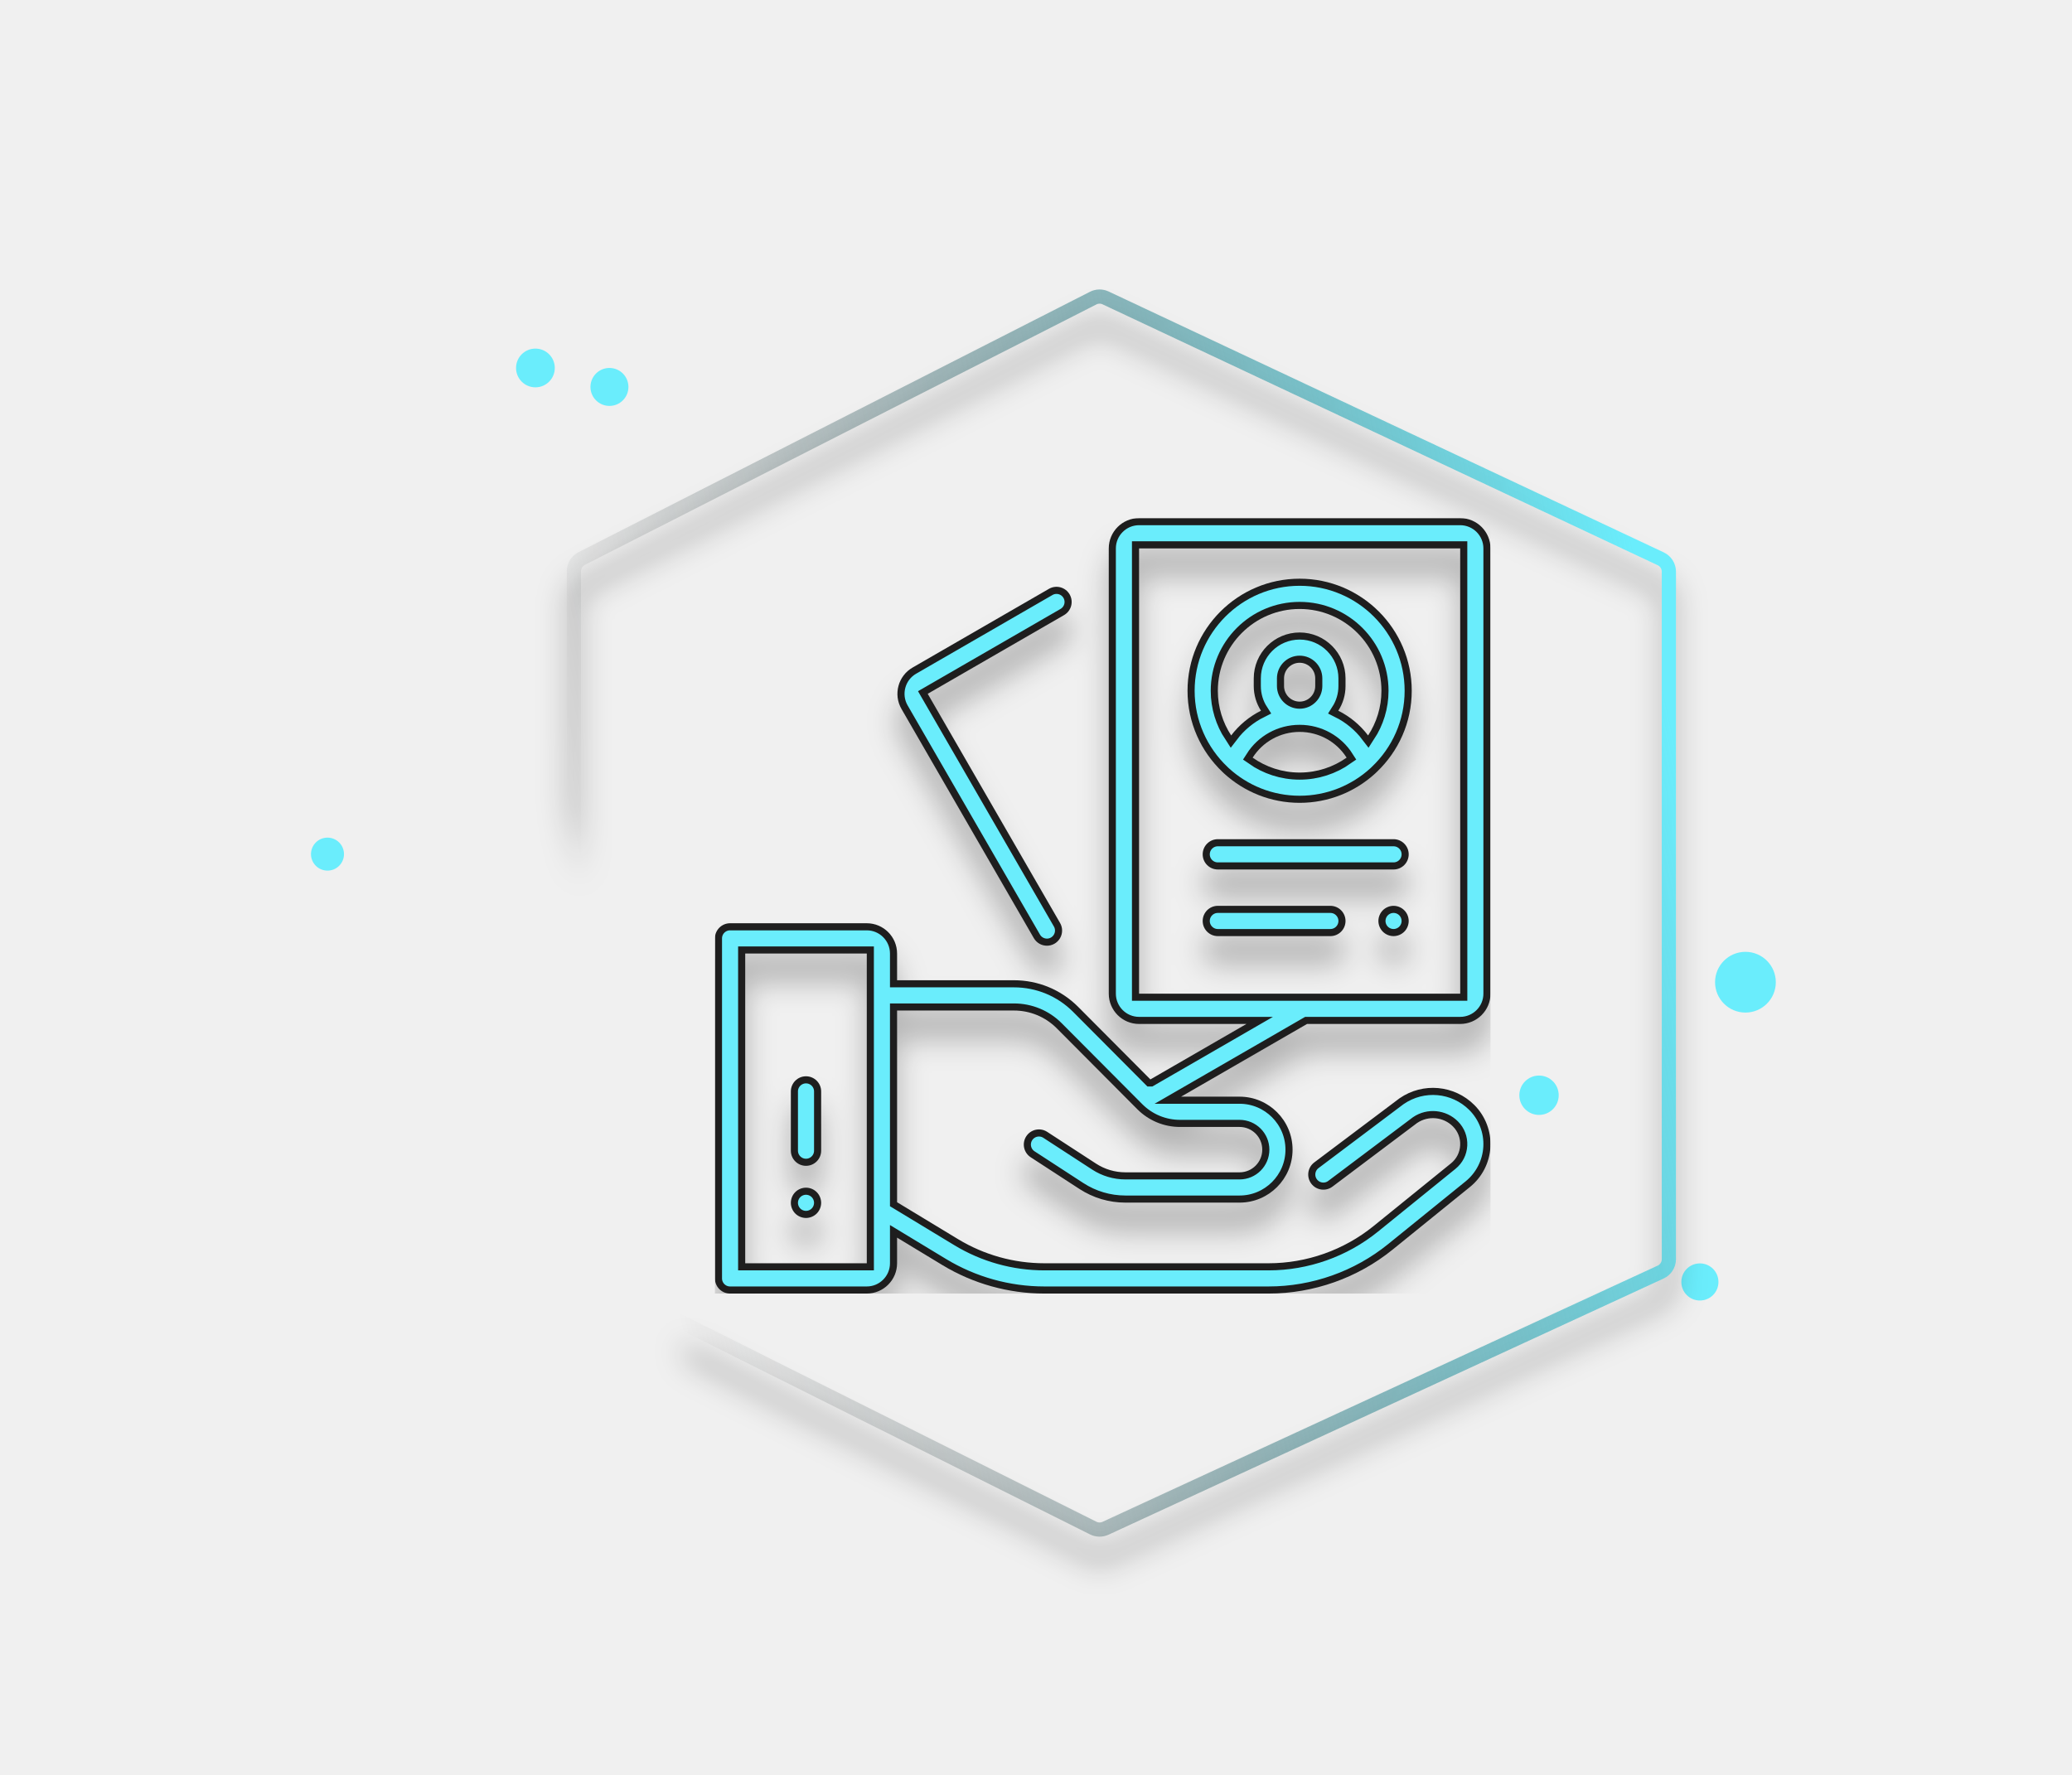
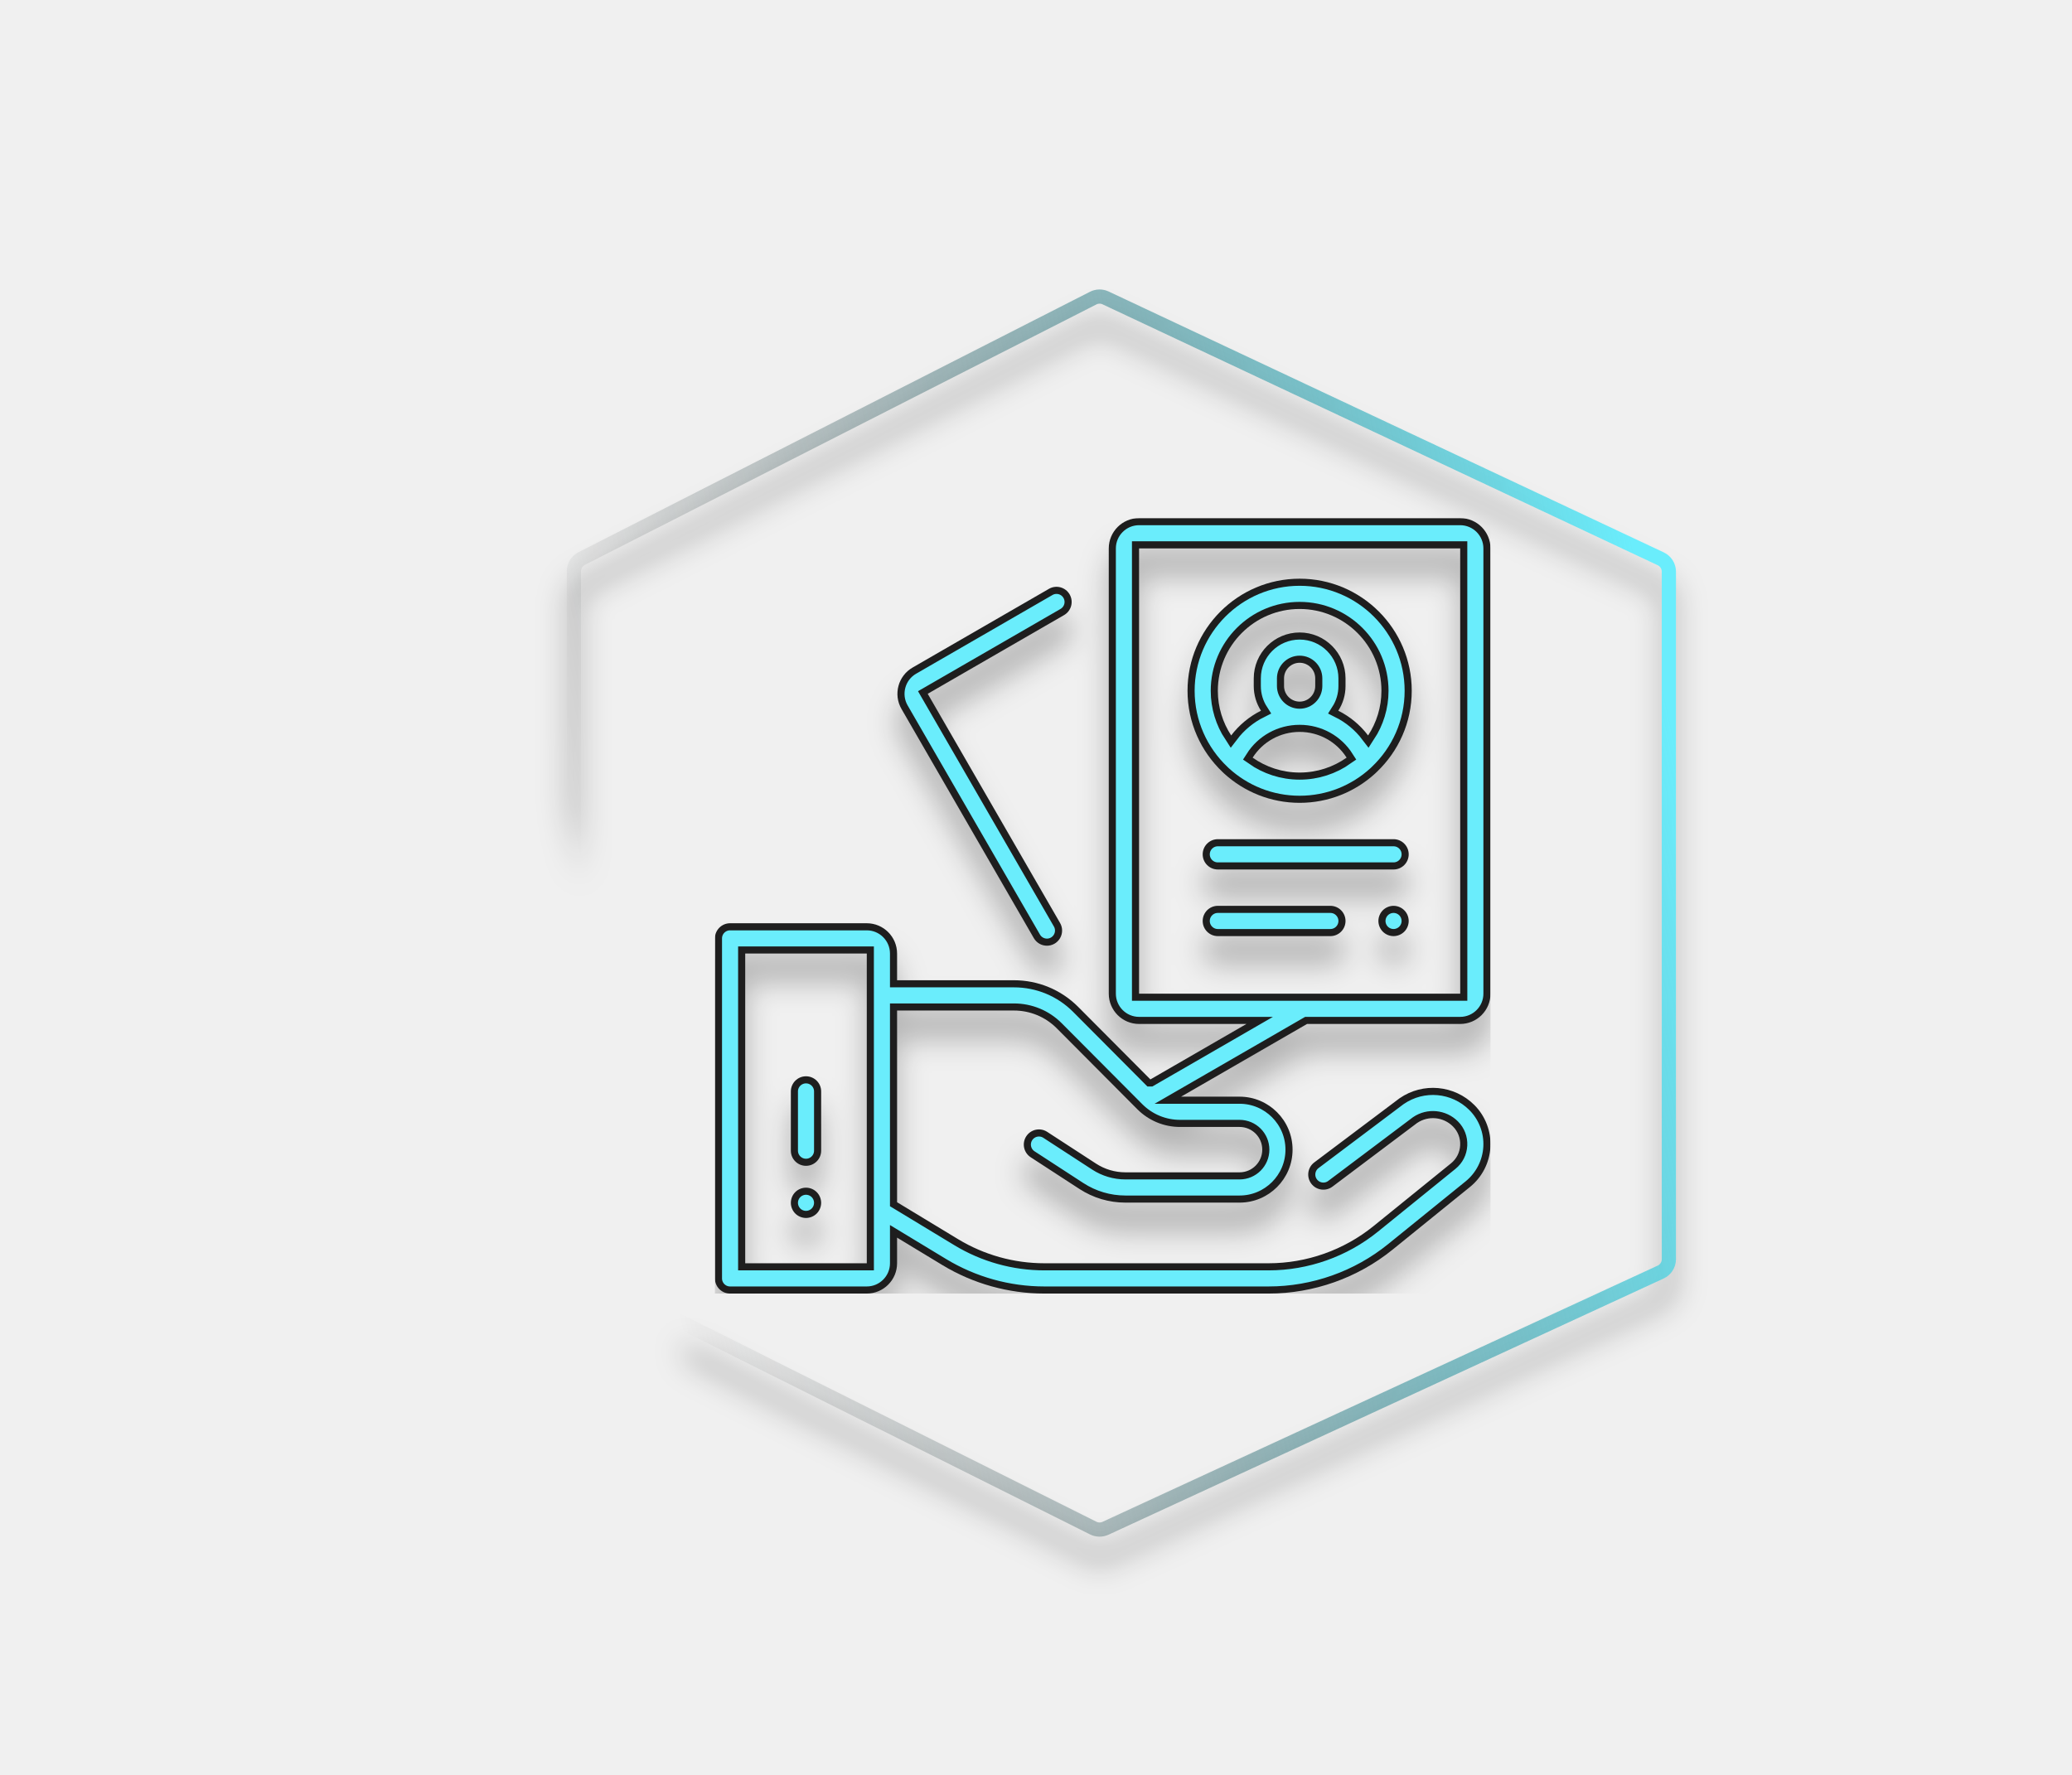
<svg xmlns="http://www.w3.org/2000/svg" width="216" height="185" viewBox="0 -40 214 250" fill="none">
-   <g>
-     <animateTransform attributeName="transform" type="rotate" values="0 108.0 92.5; 360 108.0 92.5" calcMode="linear" begin="0s" dur="15s" repeatCount="indefinite" />
-     <circle cx="36.481" cy="11.845" r="2.729" fill="#6AEDFC" />
-     <circle cx="46.909" cy="14.518" r="2.675" fill="#6AEDFC" />
-     <circle cx="7.188" cy="80.344" r="2.324" fill="#6AEDFC" />
-     <circle cx="206.942" cy="98.389" r="4.279" fill="#6AEDFC" />
-     <circle cx="177.863" cy="114.316" r="2.773" fill="#6AEDFC" />
-     <circle cx="200.525" cy="140.624" r="2.615" fill="#6AEDFC" />
-   </g>
  <g filter="url(#filter0_d)">
    <mask id="path-1-inside-1" fill="white">
      <path d="M40.902 40.477C40.902 39.349 41.535 38.316 42.54 37.804L114.595 1.114C115.421 0.693 116.394 0.678 117.233 1.072L195.432 37.828C196.484 38.322 197.156 39.38 197.156 40.543V137.416C197.156 138.586 196.476 139.649 195.413 140.14L117.213 176.236C116.386 176.618 115.429 176.603 114.614 176.196L42.56 140.165C41.544 139.656 40.902 138.618 40.902 137.481V40.477Z" />
    </mask>
    <path d="M40.902 40.477C40.902 39.349 41.535 38.316 42.54 37.804L114.595 1.114C115.421 0.693 116.394 0.678 117.233 1.072L195.432 37.828C196.484 38.322 197.156 39.38 197.156 40.543V137.416C197.156 138.586 196.476 139.649 195.413 140.14L117.213 176.236C116.386 176.618 115.429 176.603 114.614 176.196L42.56 140.165C41.544 139.656 40.902 138.618 40.902 137.481V40.477Z" stroke="url(#paint0_linear)" stroke-width="4" mask="url(#path-1-inside-1)" />
  </g>
  <g clip-path="url(#clip0)" filter="url(#filter1_d)">
    <mask id="path-8-inside-2" fill="white">
      <path d="M144.14 41.536C135.432 41.536 128.348 48.62 128.348 57.327C128.348 61.819 130.236 65.875 133.257 68.753C133.334 68.839 133.417 68.921 133.509 68.993C136.317 71.554 140.049 73.118 144.14 73.118C148.23 73.118 151.962 71.554 154.771 68.993C154.862 68.92 154.945 68.839 155.022 68.753C158.043 65.875 159.931 61.819 159.931 57.327C159.931 48.62 152.847 41.536 144.14 41.536ZM144.14 68.85C141.678 68.85 139.396 68.072 137.521 66.752C138.945 64.512 141.406 63.125 144.14 63.125C146.873 63.125 149.334 64.512 150.758 66.752C148.883 68.072 146.601 68.85 144.14 68.85ZM141.943 56.661V55.578C141.943 54.367 142.928 53.382 144.14 53.382C145.351 53.382 146.336 54.367 146.336 55.578V56.661C146.336 57.872 145.351 58.857 144.14 58.857C142.928 58.857 141.943 57.872 141.943 56.661ZM153.784 63.623C152.662 62.145 151.225 60.957 149.585 60.137C150.229 59.132 150.604 57.94 150.604 56.661V55.578C150.604 52.014 147.704 49.114 144.14 49.114C140.575 49.114 137.675 52.014 137.675 55.578V56.661C137.675 57.94 138.05 59.132 138.694 60.137C137.055 60.957 135.617 62.145 134.495 63.623C133.309 61.812 132.616 59.649 132.616 57.327C132.616 50.973 137.785 45.804 144.14 45.804C150.494 45.804 155.663 50.973 155.663 57.327C155.663 59.649 154.97 61.812 153.784 63.623Z" />
    </mask>
    <path d="M144.14 41.536C135.432 41.536 128.348 48.62 128.348 57.327C128.348 61.819 130.236 65.875 133.257 68.753C133.334 68.839 133.417 68.921 133.509 68.993C136.317 71.554 140.049 73.118 144.14 73.118C148.23 73.118 151.962 71.554 154.771 68.993C154.862 68.92 154.945 68.839 155.022 68.753C158.043 65.875 159.931 61.819 159.931 57.327C159.931 48.62 152.847 41.536 144.14 41.536ZM144.14 68.85C141.678 68.85 139.396 68.072 137.521 66.752C138.945 64.512 141.406 63.125 144.14 63.125C146.873 63.125 149.334 64.512 150.758 66.752C148.883 68.072 146.601 68.85 144.14 68.85ZM141.943 56.661V55.578C141.943 54.367 142.928 53.382 144.14 53.382C145.351 53.382 146.336 54.367 146.336 55.578V56.661C146.336 57.872 145.351 58.857 144.14 58.857C142.928 58.857 141.943 57.872 141.943 56.661ZM153.784 63.623C152.662 62.145 151.225 60.957 149.585 60.137C150.229 59.132 150.604 57.94 150.604 56.661V55.578C150.604 52.014 147.704 49.114 144.14 49.114C140.575 49.114 137.675 52.014 137.675 55.578V56.661C137.675 57.94 138.05 59.132 138.694 60.137C137.055 60.957 135.617 62.145 134.495 63.623C133.309 61.812 132.616 59.649 132.616 57.327C132.616 50.973 137.785 45.804 144.14 45.804C150.494 45.804 155.663 50.973 155.663 57.327C155.663 59.649 154.97 61.812 153.784 63.623Z" fill="#6AEDFC" stroke="#1E1E1E" stroke-width="2" mask="url(#path-8-inside-2)" />
    <mask id="path-9-inside-3" fill="white">
      <path d="M168.751 115.693C165.935 112.877 161.512 112.474 158.234 114.735C158.209 114.752 158.186 114.769 158.162 114.786L146.2 123.782C145.258 124.49 145.069 125.828 145.777 126.77C146.486 127.712 147.823 127.902 148.765 127.193L160.689 118.226C162.268 117.159 164.383 117.36 165.733 118.711C166.444 119.422 166.807 120.368 166.755 121.373C166.702 122.378 166.243 123.281 165.46 123.914L154.542 132.758C150.375 136.132 145.128 137.991 139.767 137.991H108.183C103.895 137.991 99.69 136.817 96.023 134.595L87.429 129.391V102.382H103.886C106.166 102.382 108.309 103.27 109.918 104.879L121.271 116.285C122.883 117.897 125.026 118.785 127.306 118.785H135.679C137.442 118.785 138.876 120.219 138.876 121.982C138.876 123.744 137.442 125.178 135.679 125.178H119.599C118.124 125.178 116.691 124.753 115.455 123.949L108.607 119.495L108.582 119.479C107.595 118.835 106.273 119.112 105.629 120.099C104.984 121.086 105.262 122.409 106.249 123.053L113.128 127.527C115.058 128.783 117.296 129.446 119.599 129.446H135.679C139.795 129.446 143.143 126.098 143.143 121.982C143.143 117.866 139.795 114.517 135.679 114.517H127.442L145.183 104.274H166.759C169.113 104.274 171.027 102.36 171.027 100.006V37.267C171.027 34.914 169.113 32.999 166.759 32.999H121.519C119.166 32.999 117.251 34.914 117.251 37.267V100.006C117.251 102.36 119.166 104.274 121.519 104.274H136.647L123.115 112.087L123.114 112.087L112.939 101.864C110.521 99.446 107.305 98.114 103.885 98.114H87.429V94.351C87.429 91.998 85.514 90.083 83.161 90.083H63.902C62.723 90.083 61.768 91.039 61.768 92.217V140.125C61.768 141.303 62.723 142.259 63.902 142.259H83.161C85.514 142.259 87.429 140.344 87.429 137.991V134.38L93.812 138.246C98.146 140.871 103.116 142.259 108.183 142.259H139.767C146.103 142.259 152.304 140.062 157.228 136.075L168.147 127.231C169.856 125.846 170.902 123.793 171.017 121.596C171.132 119.4 170.306 117.248 168.751 115.693ZM121.519 100.006V37.267H166.759L166.762 100.006C166.762 100.006 166.761 100.006 166.759 100.006H121.519ZM83.161 137.991H66.036V94.351H83.161L83.162 100.241C83.162 100.243 83.161 100.246 83.161 100.248C83.161 100.251 83.162 100.253 83.162 100.256L83.163 130.489C83.161 130.543 83.162 130.597 83.163 130.65L83.164 137.991C83.164 137.991 83.163 137.991 83.161 137.991Z" />
    </mask>
    <path d="M168.751 115.693C165.935 112.877 161.512 112.474 158.234 114.735C158.209 114.752 158.186 114.769 158.162 114.786L146.2 123.782C145.258 124.49 145.069 125.828 145.777 126.77C146.486 127.712 147.823 127.902 148.765 127.193L160.689 118.226C162.268 117.159 164.383 117.36 165.733 118.711C166.444 119.422 166.807 120.368 166.755 121.373C166.702 122.378 166.243 123.281 165.46 123.914L154.542 132.758C150.375 136.132 145.128 137.991 139.767 137.991H108.183C103.895 137.991 99.69 136.817 96.023 134.595L87.429 129.391V102.382H103.886C106.166 102.382 108.309 103.27 109.918 104.879L121.271 116.285C122.883 117.897 125.026 118.785 127.306 118.785H135.679C137.442 118.785 138.876 120.219 138.876 121.982C138.876 123.744 137.442 125.178 135.679 125.178H119.599C118.124 125.178 116.691 124.753 115.455 123.949L108.607 119.495L108.582 119.479C107.595 118.835 106.273 119.112 105.629 120.099C104.984 121.086 105.262 122.409 106.249 123.053L113.128 127.527C115.058 128.783 117.296 129.446 119.599 129.446H135.679C139.795 129.446 143.143 126.098 143.143 121.982C143.143 117.866 139.795 114.517 135.679 114.517H127.442L145.183 104.274H166.759C169.113 104.274 171.027 102.36 171.027 100.006V37.267C171.027 34.914 169.113 32.999 166.759 32.999H121.519C119.166 32.999 117.251 34.914 117.251 37.267V100.006C117.251 102.36 119.166 104.274 121.519 104.274H136.647L123.115 112.087L123.114 112.087L112.939 101.864C110.521 99.446 107.305 98.114 103.885 98.114H87.429V94.351C87.429 91.998 85.514 90.083 83.161 90.083H63.902C62.723 90.083 61.768 91.039 61.768 92.217V140.125C61.768 141.303 62.723 142.259 63.902 142.259H83.161C85.514 142.259 87.429 140.344 87.429 137.991V134.38L93.812 138.246C98.146 140.871 103.116 142.259 108.183 142.259H139.767C146.103 142.259 152.304 140.062 157.228 136.075L168.147 127.231C169.856 125.846 170.902 123.793 171.017 121.596C171.132 119.4 170.306 117.248 168.751 115.693ZM121.519 100.006V37.267H166.759L166.762 100.006C166.762 100.006 166.761 100.006 166.759 100.006H121.519ZM83.161 137.991H66.036V94.351H83.161L83.162 100.241C83.162 100.243 83.161 100.246 83.161 100.248C83.161 100.251 83.162 100.253 83.162 100.256L83.163 130.489C83.161 130.543 83.162 130.597 83.163 130.65L83.164 137.991C83.164 137.991 83.163 137.991 83.161 137.991Z" fill="#6AEDFC" stroke="#1E1E1E" stroke-width="2" mask="url(#path-9-inside-3)" />
    <mask id="path-10-inside-4" fill="white">
      <path d="M111.737 43.748C111.148 42.727 109.843 42.377 108.822 42.967L89.611 54.058C87.573 55.235 86.873 57.85 88.049 59.888L106.694 92.181C107.089 92.865 107.806 93.248 108.544 93.248C108.905 93.248 109.272 93.156 109.609 92.962C110.629 92.372 110.979 91.067 110.39 90.047L91.745 57.754L110.956 46.663C111.977 46.073 112.327 44.768 111.737 43.748Z" />
    </mask>
    <path d="M111.737 43.748C111.148 42.727 109.843 42.377 108.822 42.967L89.611 54.058C87.573 55.235 86.873 57.85 88.049 59.888L106.694 92.181C107.089 92.865 107.806 93.248 108.544 93.248C108.905 93.248 109.272 93.156 109.609 92.962C110.629 92.372 110.979 91.067 110.39 90.047L91.745 57.754L110.956 46.663C111.977 46.073 112.327 44.768 111.737 43.748Z" fill="#6AEDFC" stroke="#1E1E1E" stroke-width="2" mask="url(#path-10-inside-4)" />
    <mask id="path-11-inside-5" fill="white">
      <path d="M157.37 78.24H132.616C131.437 78.24 130.482 79.195 130.482 80.374C130.482 81.552 131.437 82.508 132.616 82.508H157.37C158.549 82.508 159.504 81.552 159.504 80.374C159.504 79.195 158.549 78.24 157.37 78.24Z" />
    </mask>
    <path d="M157.37 78.24H132.616C131.437 78.24 130.482 79.195 130.482 80.374C130.482 81.552 131.437 82.508 132.616 82.508H157.37C158.549 82.508 159.504 81.552 159.504 80.374C159.504 79.195 158.549 78.24 157.37 78.24Z" fill="#6AEDFC" stroke="#1E1E1E" stroke-width="2" mask="url(#path-11-inside-5)" />
    <mask id="path-12-inside-6" fill="white">
      <path d="M158.879 88.254C158.482 87.857 157.931 87.629 157.37 87.629C156.809 87.629 156.258 87.857 155.861 88.254C155.464 88.651 155.236 89.202 155.236 89.763C155.236 90.324 155.464 90.875 155.861 91.271C156.258 91.668 156.809 91.897 157.37 91.897C157.931 91.897 158.482 91.668 158.879 91.271C159.276 90.875 159.504 90.324 159.504 89.763C159.504 89.202 159.276 88.651 158.879 88.254Z" />
    </mask>
    <path d="M158.879 88.254C158.482 87.857 157.931 87.629 157.37 87.629C156.809 87.629 156.258 87.857 155.861 88.254C155.464 88.651 155.236 89.202 155.236 89.763C155.236 90.324 155.464 90.875 155.861 91.271C156.258 91.668 156.809 91.897 157.37 91.897C157.931 91.897 158.482 91.668 158.879 91.271C159.276 90.875 159.504 90.324 159.504 89.763C159.504 89.202 159.276 88.651 158.879 88.254Z" fill="#6AEDFC" stroke="#1E1E1E" stroke-width="2" mask="url(#path-12-inside-6)" />
    <mask id="path-13-inside-7" fill="white">
      <path d="M148.47 87.629H132.616C131.437 87.629 130.482 88.585 130.482 89.763C130.482 90.941 131.437 91.897 132.616 91.897H148.47C149.648 91.897 150.604 90.941 150.604 89.763C150.604 88.585 149.648 87.629 148.47 87.629Z" />
    </mask>
    <path d="M148.47 87.629H132.616C131.437 87.629 130.482 88.585 130.482 89.763C130.482 90.941 131.437 91.897 132.616 91.897H148.47C149.648 91.897 150.604 90.941 150.604 89.763C150.604 88.585 149.648 87.629 148.47 87.629Z" fill="#6AEDFC" stroke="#1E1E1E" stroke-width="2" mask="url(#path-13-inside-7)" />
    <mask id="path-14-inside-8" fill="white">
      <path d="M74.599 111.646C73.42 111.646 72.465 112.602 72.465 113.78V122.128C72.465 123.306 73.42 124.262 74.599 124.262C75.777 124.262 76.733 123.306 76.733 122.128V113.78C76.733 112.601 75.777 111.646 74.599 111.646Z" />
    </mask>
    <path d="M74.599 111.646C73.42 111.646 72.465 112.602 72.465 113.78V122.128C72.465 123.306 73.42 124.262 74.599 124.262C75.777 124.262 76.733 123.306 76.733 122.128V113.78C76.733 112.601 75.777 111.646 74.599 111.646Z" fill="#6AEDFC" stroke="#1E1E1E" stroke-width="2" mask="url(#path-14-inside-8)" />
    <mask id="path-15-inside-9" fill="white">
      <path d="M76.108 127.965C75.709 127.568 75.161 127.34 74.598 127.34C74.036 127.34 73.488 127.568 73.089 127.965C72.692 128.362 72.466 128.913 72.466 129.474C72.466 130.037 72.692 130.586 73.089 130.983C73.486 131.379 74.036 131.608 74.598 131.608C75.161 131.608 75.709 131.379 76.108 130.983C76.505 130.586 76.732 130.037 76.732 129.474C76.732 128.913 76.505 128.362 76.108 127.965Z" />
    </mask>
    <path d="M76.108 127.965C75.709 127.568 75.161 127.34 74.598 127.34C74.036 127.34 73.488 127.568 73.089 127.965C72.692 128.362 72.466 128.913 72.466 129.474C72.466 130.037 72.692 130.586 73.089 130.983C73.486 131.379 74.036 131.608 74.598 131.608C75.161 131.608 75.709 131.379 76.108 130.983C76.505 130.586 76.732 130.037 76.732 129.474C76.732 128.913 76.505 128.362 76.108 127.965Z" fill="#6AEDFC" stroke="#1E1E1E" stroke-width="2" mask="url(#path-15-inside-9)" />
  </g>
  <defs>
    <filter id="filter0_d" x="0.864" y="0.787" width="214.356" height="183.726" filterUnits="userSpaceOnUse" color-interpolation-filters="sRGB">
      <feFlood flood-opacity="0" result="BackgroundImageFix" />
      <feColorMatrix in="SourceAlpha" type="matrix" values="0 0 0 0 0 0 0 0 0 0 0 0 0 0 0 0 0 0 127 0" />
      <feOffset dy="4" />
      <feGaussianBlur stdDeviation="2" />
      <feColorMatrix type="matrix" values="0 0 0 0 0 0 0 0 0 0 0 0 0 0 0 0 0 0 0.25 0" />
      <feBlend mode="normal" in2="BackgroundImageFix" result="effect1_dropShadow" />
      <feBlend mode="normal" in="SourceGraphic" in2="effect1_dropShadow" result="shape" />
    </filter>
    <filter id="filter1_d" x="57.768" y="32.999" width="117.259" height="117.259" filterUnits="userSpaceOnUse" color-interpolation-filters="sRGB">
      <feFlood flood-opacity="0" result="BackgroundImageFix" />
      <feColorMatrix in="SourceAlpha" type="matrix" values="0 0 0 0 0 0 0 0 0 0 0 0 0 0 0 0 0 0 127 0" />
      <feOffset dy="4" />
      <feGaussianBlur stdDeviation="2" />
      <feColorMatrix type="matrix" values="0 0 0 0 0 0 0 0 0 0 0 0 0 0 0 0 0 0 0.25 0" />
      <feBlend mode="normal" in2="BackgroundImageFix" result="effect1_dropShadow" />
      <feBlend mode="normal" in="SourceGraphic" in2="effect1_dropShadow" result="shape" />
    </filter>
    <linearGradient id="paint0_linear" x1="197.156" y1="64.952" x2="46.22" y2="97.673" gradientUnits="userSpaceOnUse">
      <stop stop-color="#6AEDFC" />
      <stop offset="1" stop-opacity="0" />
    </linearGradient>
    <clipPath id="clip0">
      <rect width="109.259" height="109.259" fill="white" transform="translate(61.7681 32.9995)" />
    </clipPath>
  </defs>
</svg>
